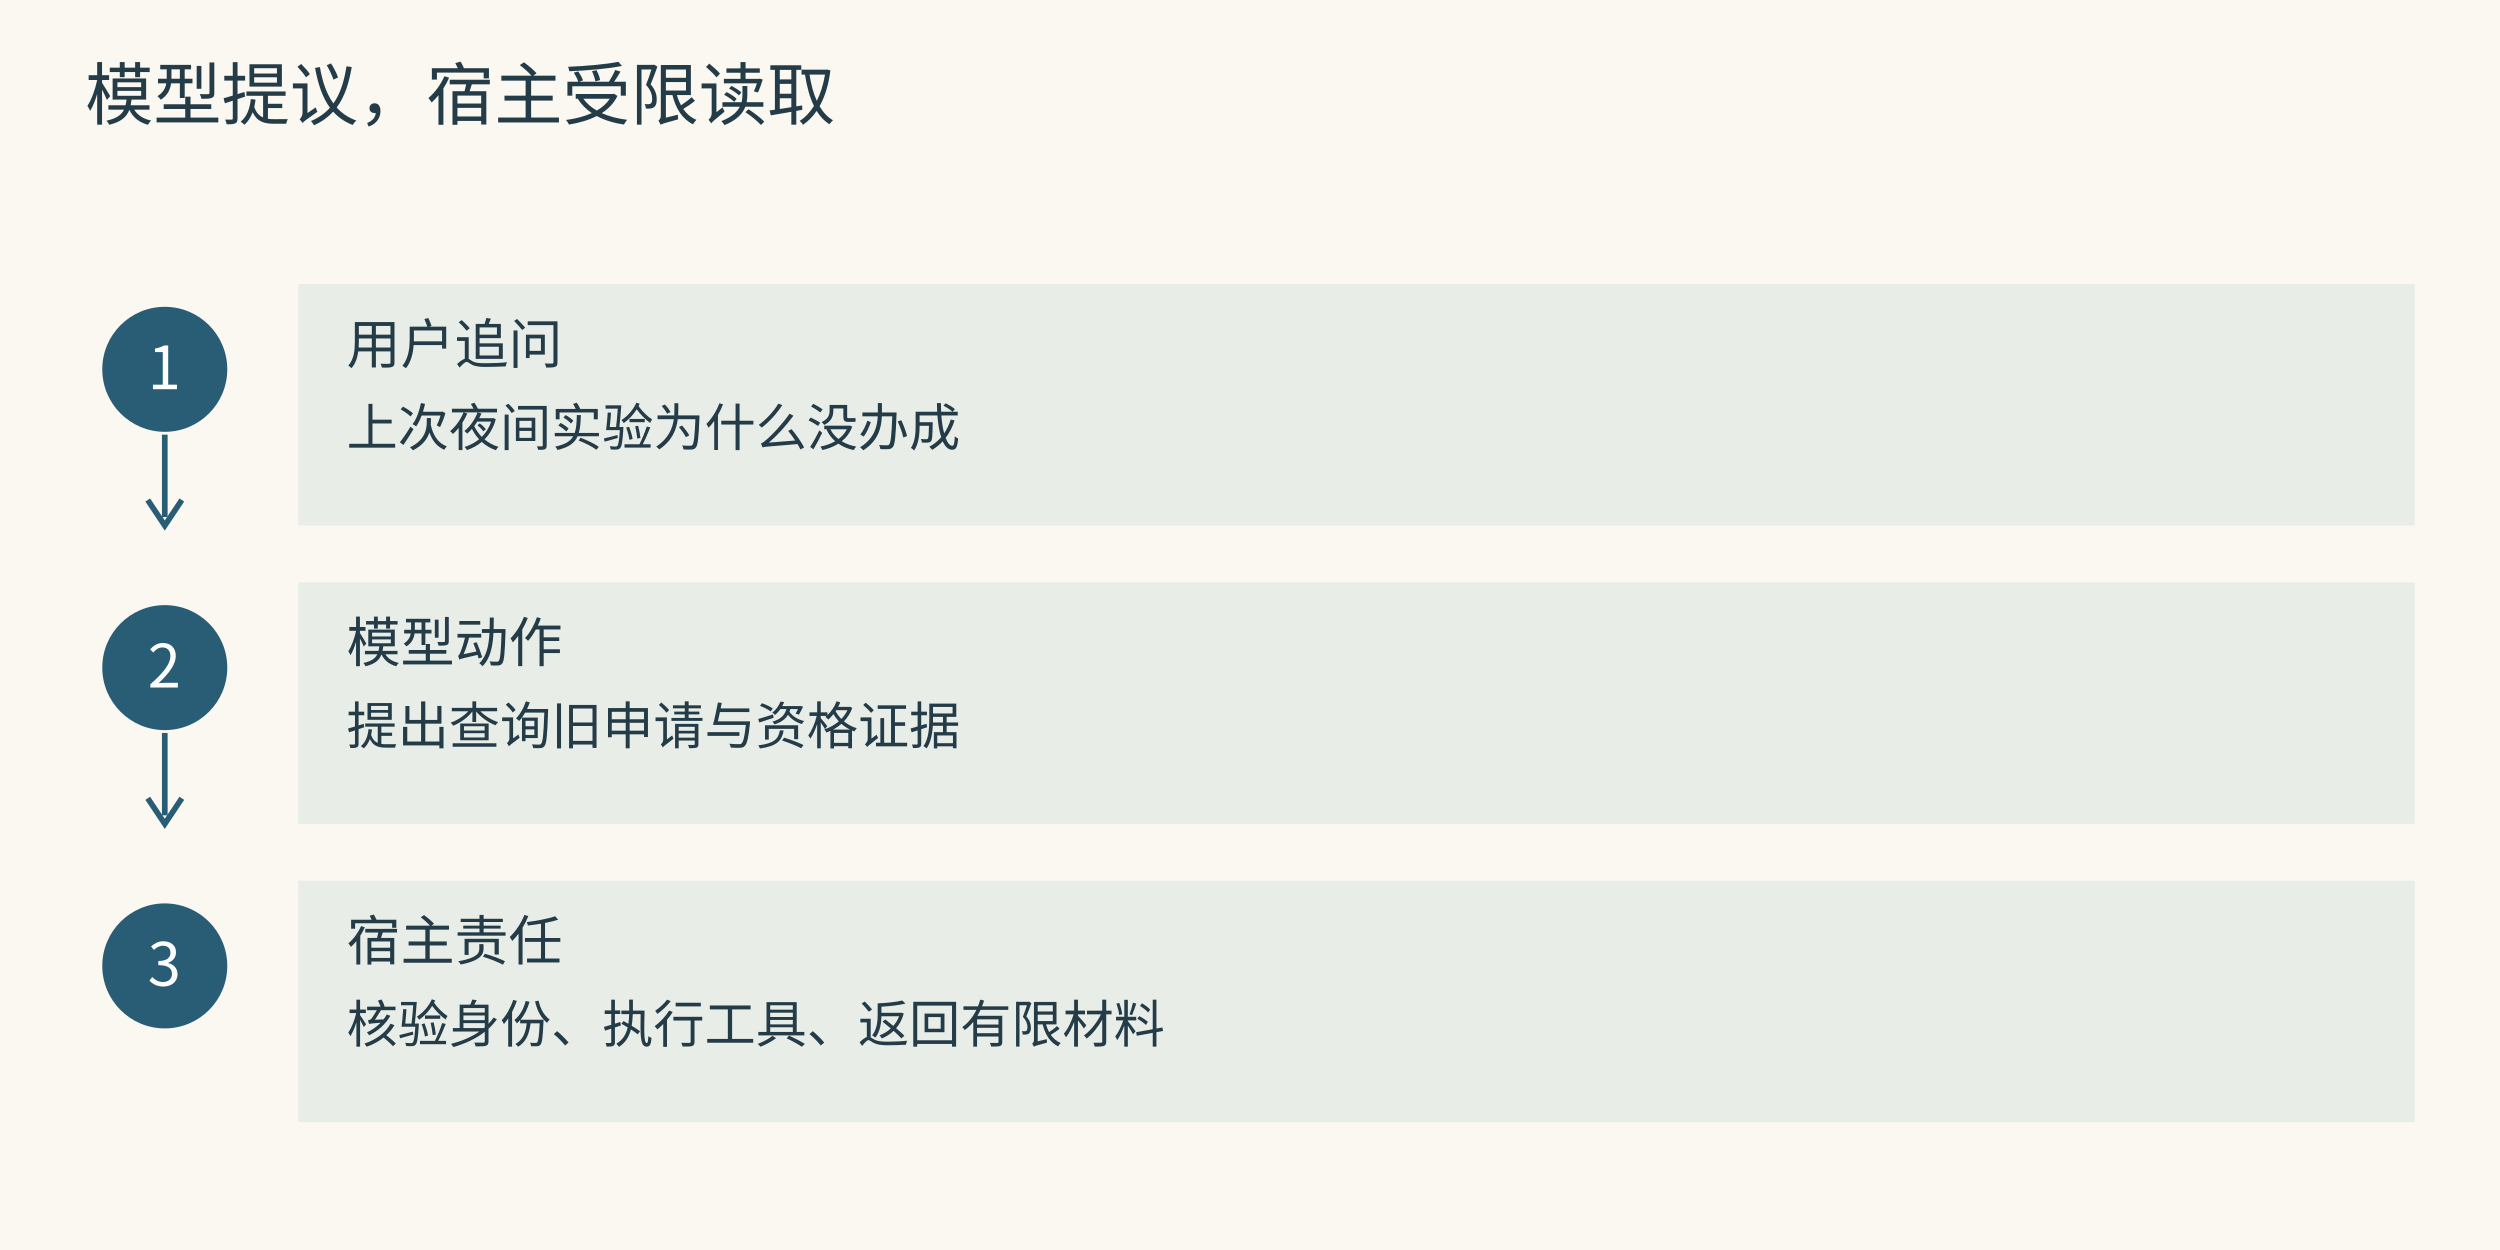
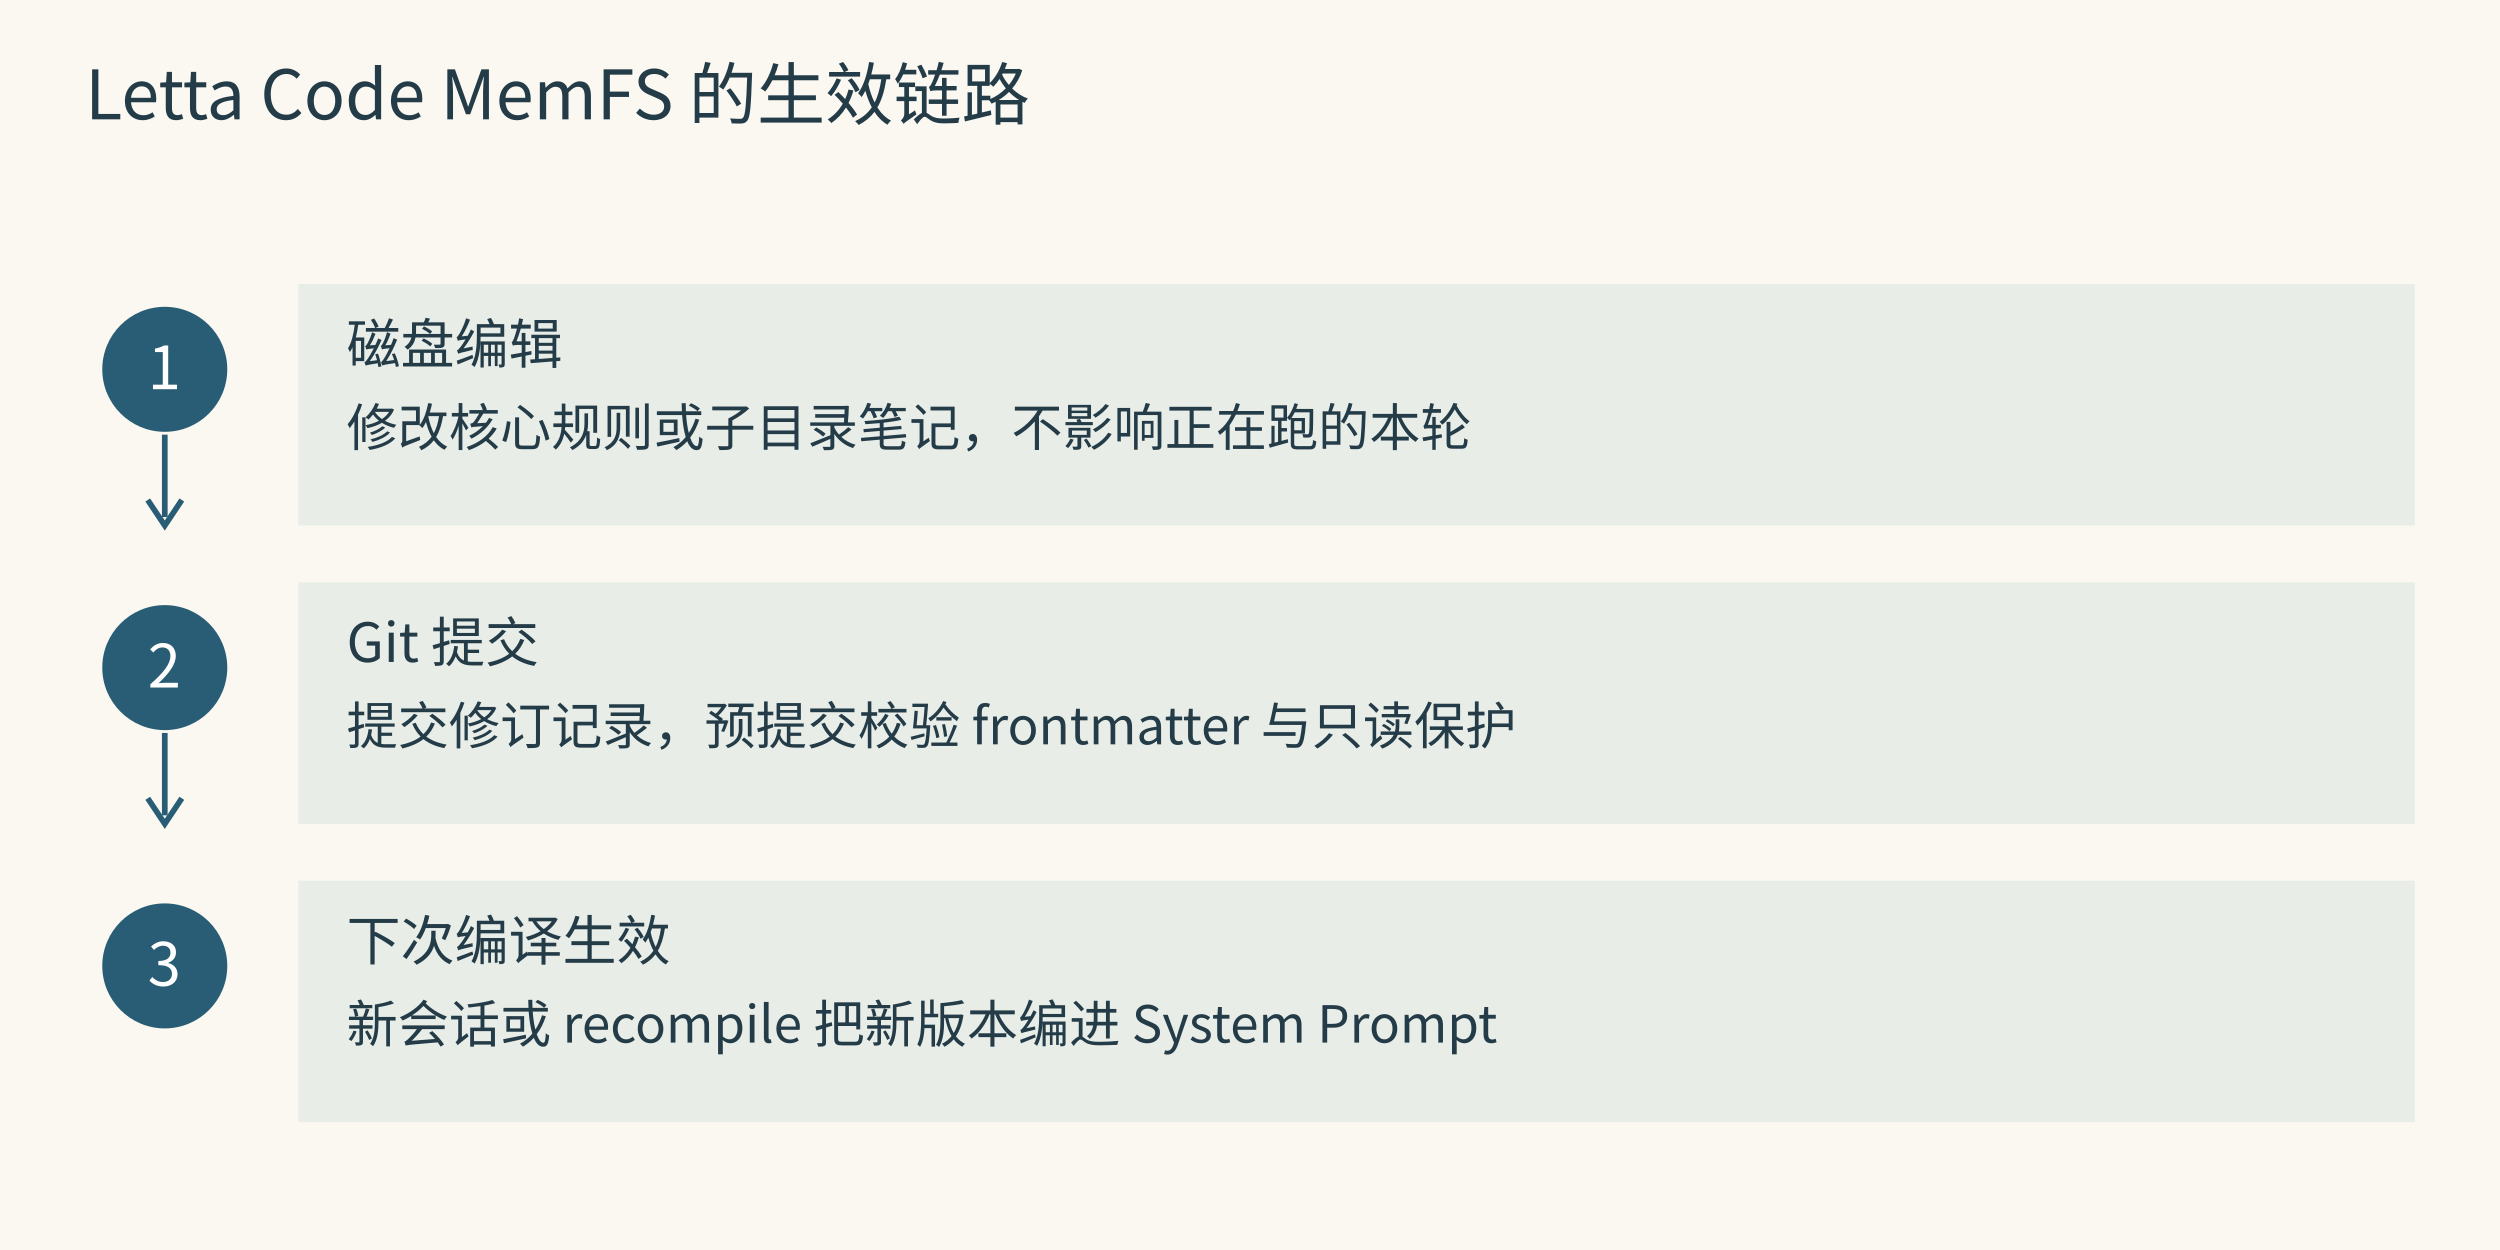
<svg xmlns="http://www.w3.org/2000/svg" viewBox="0 0 880 440" role="img" aria-labelledby="title desc">
  <rect width="880" height="440" fill="#faf8f1" />
  <g font-family="Noto Sans CJK SC,system-ui,sans-serif">
-     <text x="30" y="42" font-size="24" fill="#243b48">模型提议，宿主受限读取</text>
+     <text x="30" y="42" font-size="24" fill="#243b48">Letta Code MemFS 的生效链路</text>
    <circle cx="58" cy="130" r="22" fill="#285d75" />
    <text x="52" y="137" font-size="21" fill="white">1</text>
    <rect x="105" y="100" width="745" height="85" fill="#e8ede7" />
-     <text x="122" y="128" font-size="19" fill="#243b48">用户追问</text>
-     <text x="122" y="157" font-size="18" fill="#243b48">上次夜间实验为什么没办成</text>
+     <text x="122" y="128" font-size="19" fill="#243b48">磁盘编辑</text>
+     <text x="122" y="157" font-size="18" fill="#243b48">修改核心规则或子目录笔记，不影响正在跑的本轮</text>
    <path d="M58 153 V182" stroke="#285d75" stroke-width="2" />
    <path d="M52 176 L58 185 L64 176" fill="none" stroke="#285d75" stroke-width="2" />
    <circle cx="58" cy="235" r="22" fill="#285d75" />
    <text x="52" y="242" font-size="21" fill="white">2</text>
    <rect x="105" y="205" width="745" height="85" fill="#e8ede7" />
-     <text x="122" y="233" font-size="19" fill="#243b48">模型动作</text>
-     <text x="122" y="262" font-size="18" fill="#243b48">提出查询旧申请与资格证据</text>
+     <text x="122" y="233" font-size="19" fill="#243b48">Git 提交</text>
+     <text x="122" y="262" font-size="18" fill="#243b48">提交修订记录，预提交校验 frontmatter 与只读保护</text>
    <path d="M58 258 V287" stroke="#285d75" stroke-width="2" />
    <path d="M52 281 L58 290 L64 281" fill="none" stroke="#285d75" stroke-width="2" />
    <circle cx="58" cy="340" r="22" fill="#285d75" />
    <text x="52" y="347" font-size="21" fill="white">3</text>
    <rect x="105" y="310" width="745" height="85" fill="#e8ede7" />
-     <text x="122" y="338" font-size="19" fill="#243b48">宿主责任</text>
-     <text x="122" y="367" font-size="18" fill="#243b48">核验身份、执行工具、返回有限材料</text>
+     <text x="122" y="338" font-size="19" fill="#243b48">下次编译生效</text>
+     <text x="122" y="367" font-size="18" fill="#243b48">新会话或 recompile 把新版本编进 System Prompt</text>
  </g>
</svg>
